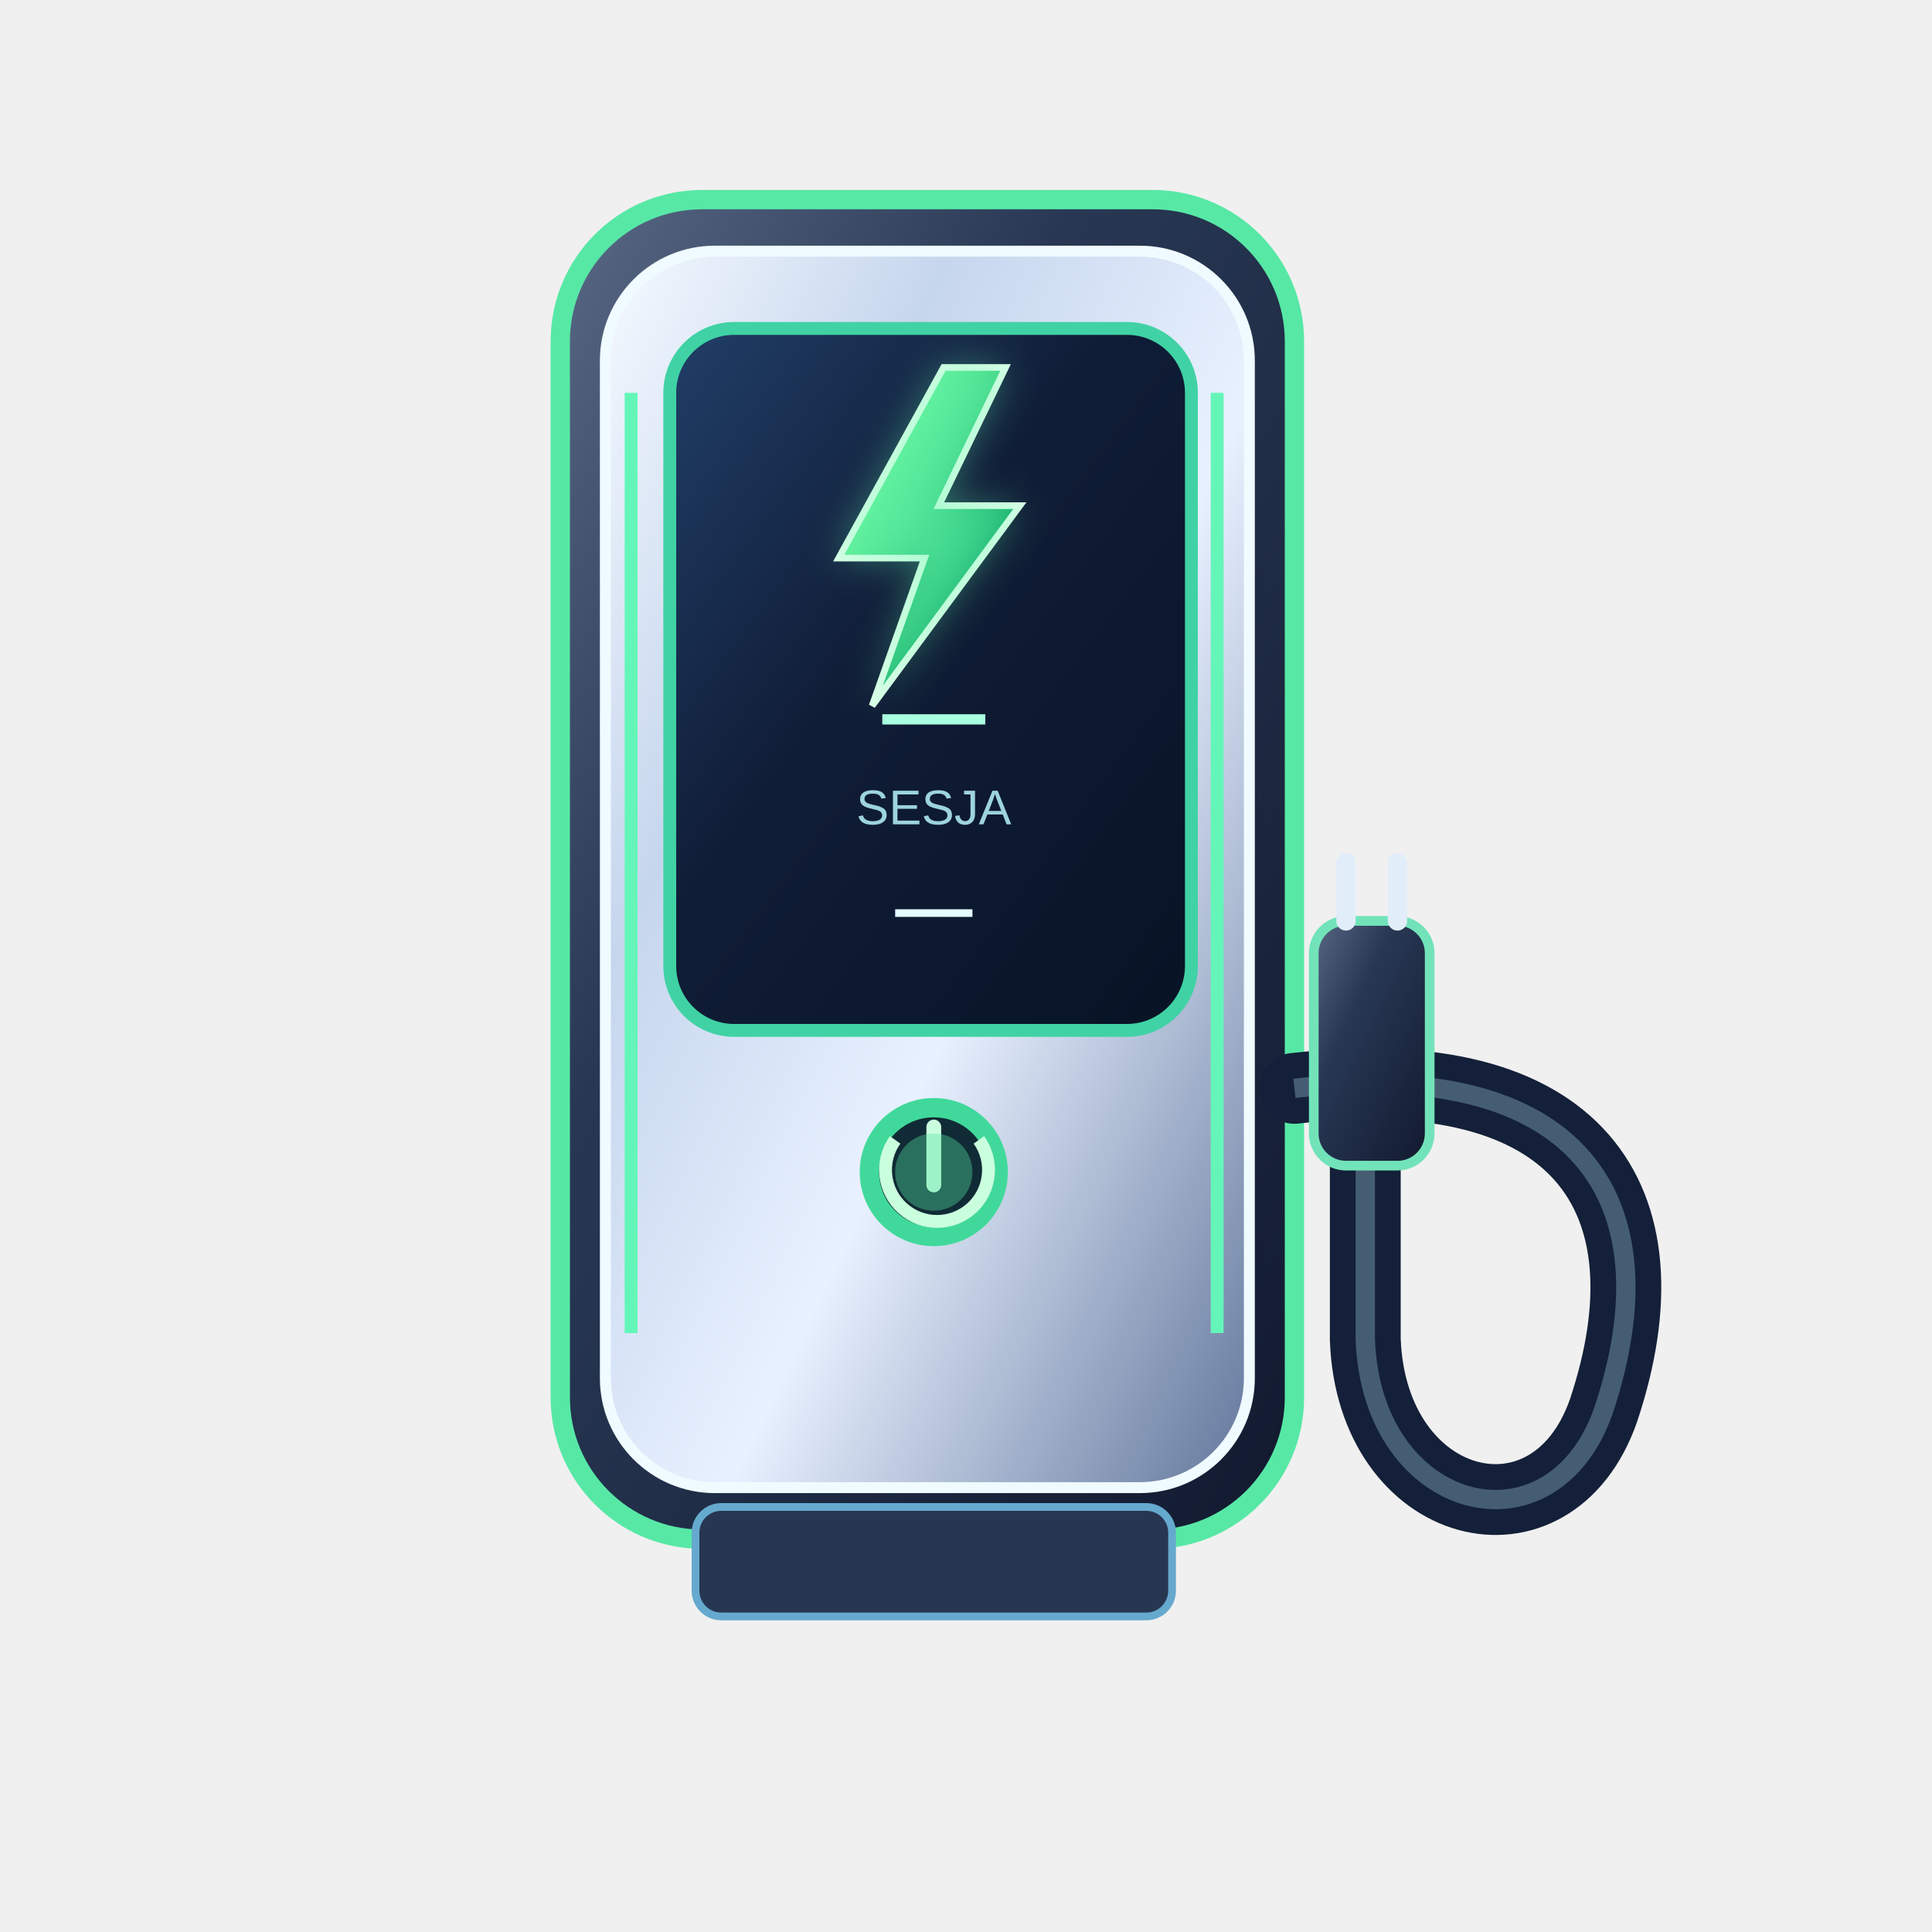
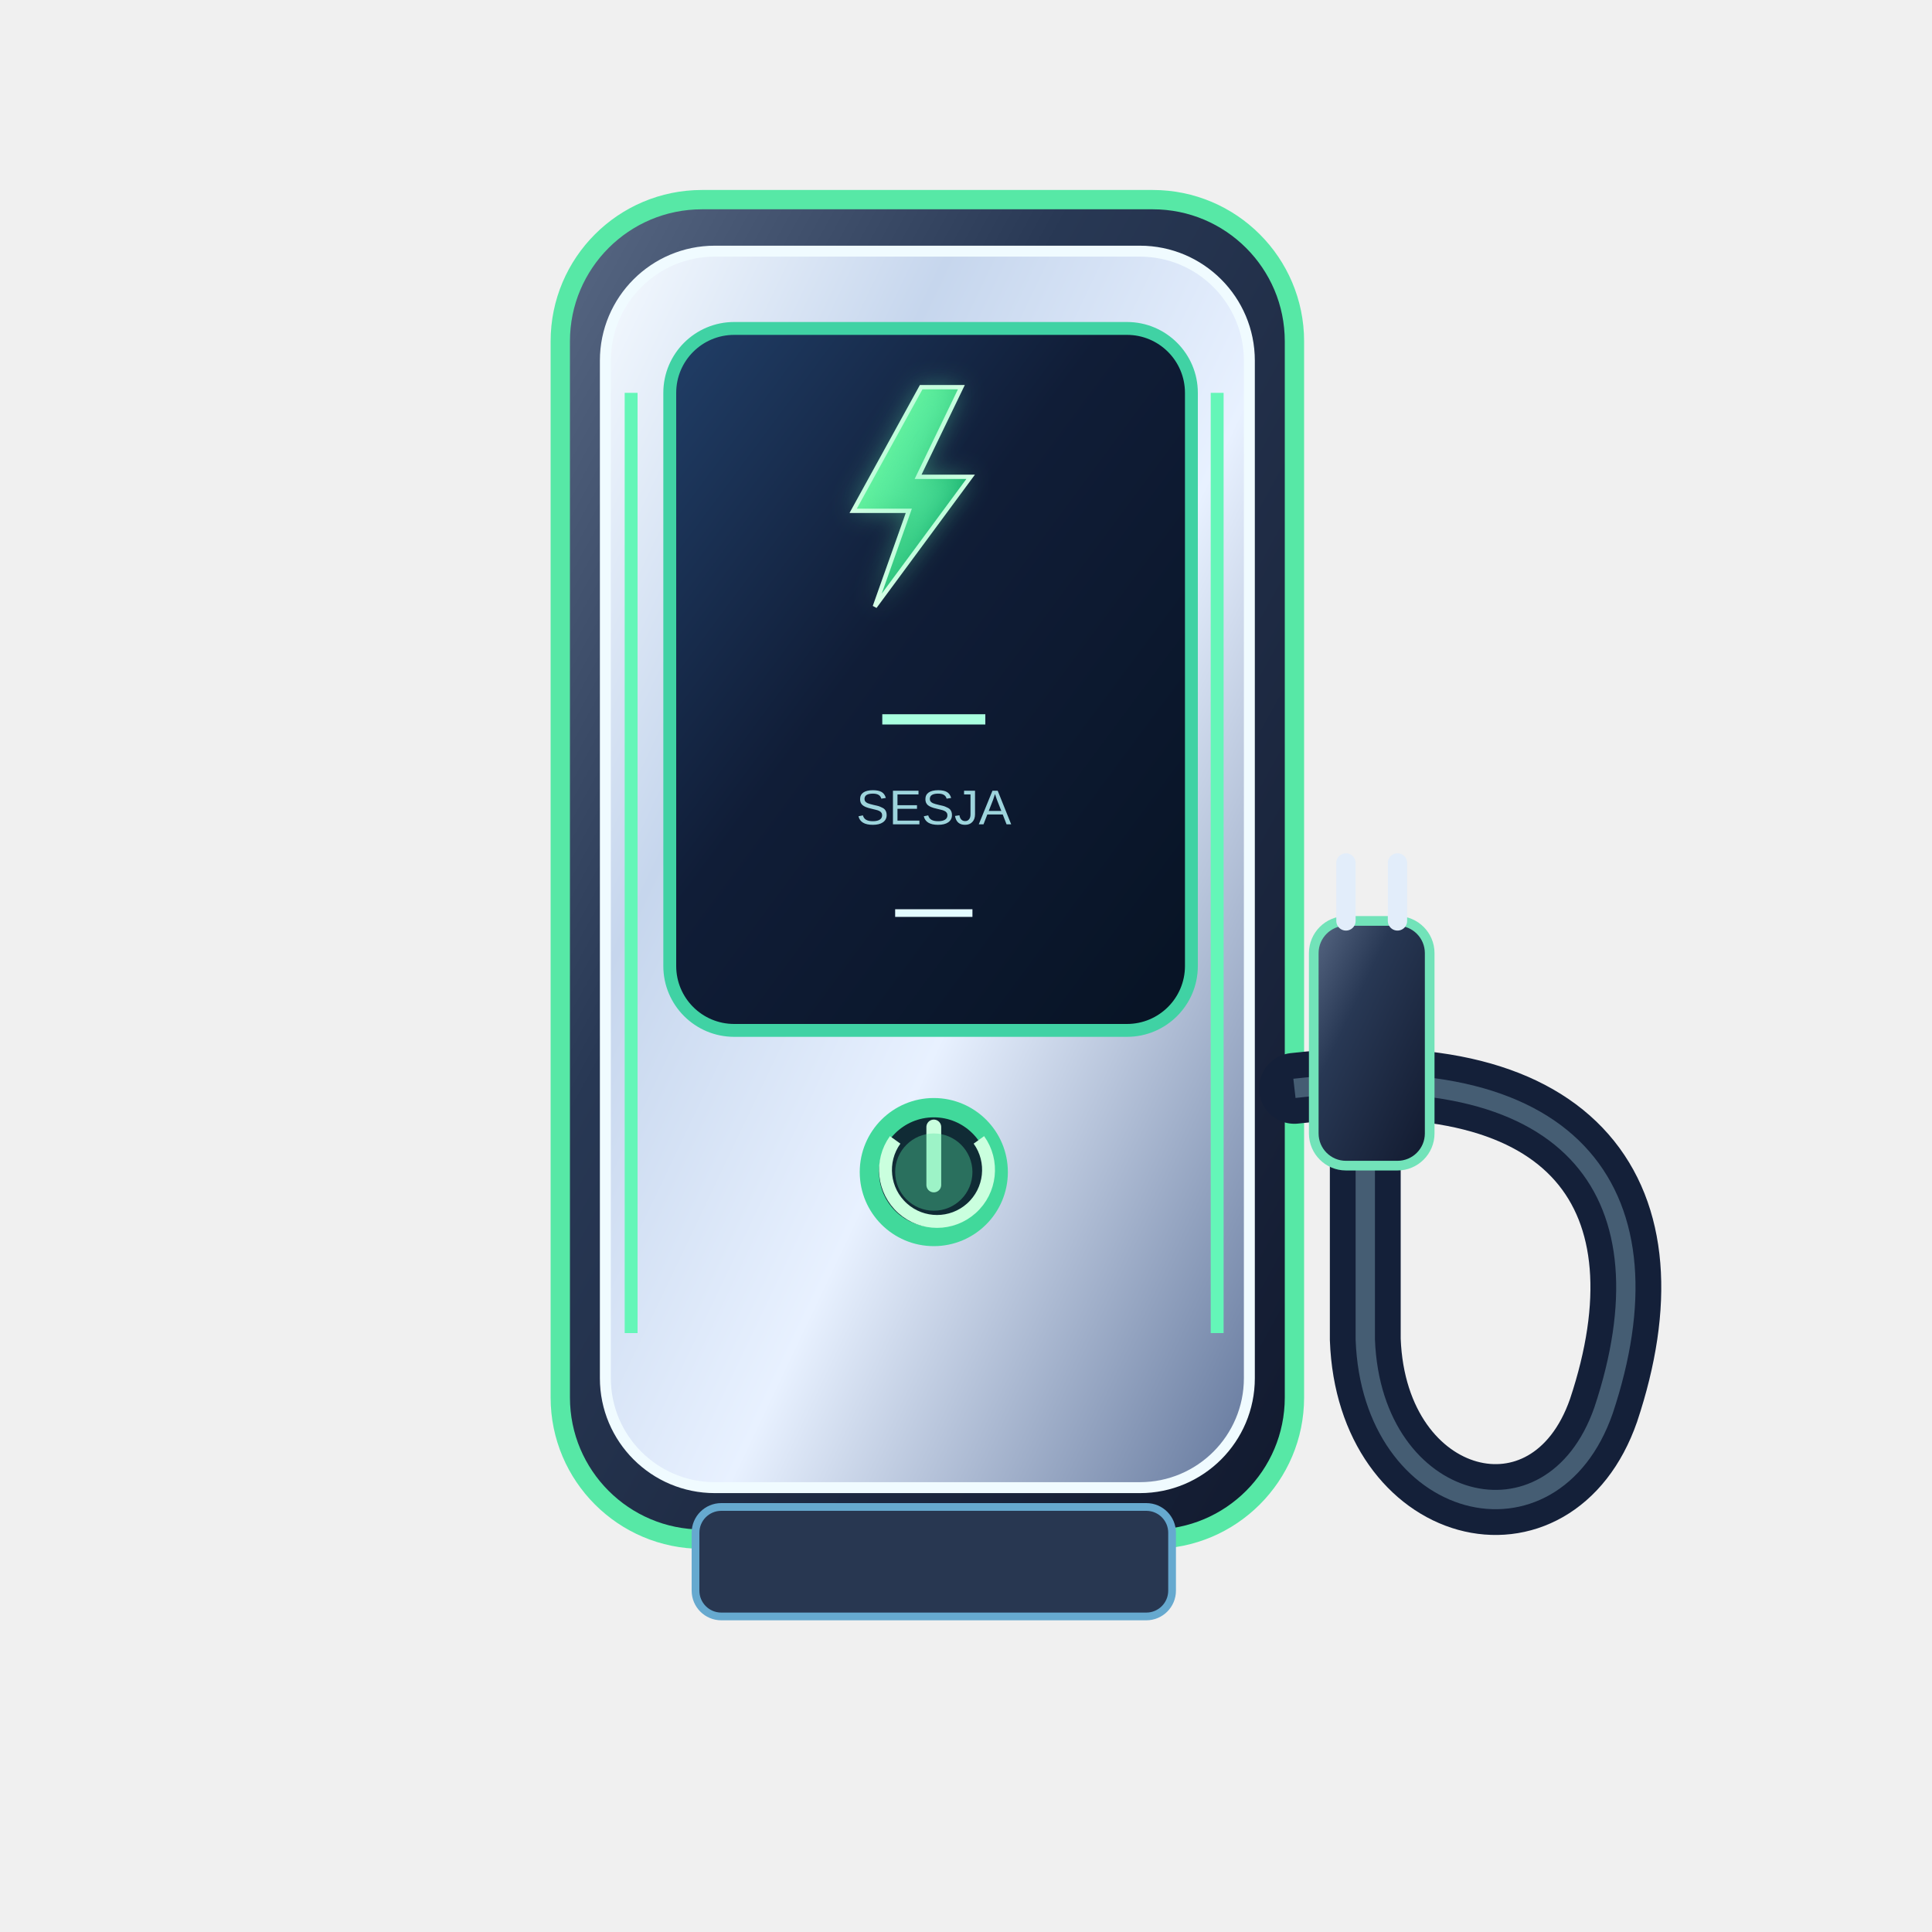
<svg xmlns="http://www.w3.org/2000/svg" width="300" height="300" viewBox="0 0 300 300" role="img" aria-label="Ładowarka pojazdu elektrycznego">
  <defs>
    <linearGradient id="ev-metal" x1="0" y1="0" x2="1" y2=".92">
      <stop stop-color="#f5faff" />
      <stop offset=".29" stop-color="#c6d6ed" />
      <stop offset=".6" stop-color="#e8f1ff" />
      <stop offset="1" stop-color="#6f82a5" />
    </linearGradient>
    <linearGradient id="ev-metal-dark" x1="0" y1="0" x2="1" y2="1">
      <stop stop-color="#596985" />
      <stop offset=".35" stop-color="#283854" />
      <stop offset="1" stop-color="#11192e" />
    </linearGradient>
    <linearGradient id="ev-glass" x1="0" y1="0" x2="1" y2="1">
      <stop stop-color="#213f68" />
      <stop offset=".42" stop-color="#101d37" />
      <stop offset="1" stop-color="#071324" />
    </linearGradient>
    <linearGradient id="ev-blue" x1="0" y1="0" x2=".9" y2="1">
      <stop stop-color="#a1f7ff" />
      <stop offset=".25" stop-color="#39c6ff" />
      <stop offset=".7" stop-color="#145ee0" />
      <stop offset="1" stop-color="#153883" />
    </linearGradient>
    <linearGradient id="ev-green" x1="0" y1="0" x2="1" y2="1">
      <stop stop-color="#bbffd5" />
      <stop offset=".24" stop-color="#6af7a0" />
      <stop offset=".75" stop-color="#12a96a" />
      <stop offset="1" stop-color="#075c5c" />
    </linearGradient>
    <linearGradient id="ev-orange" x1="0" y1="0" x2="1" y2="1">
      <stop stop-color="#ffef8d" />
      <stop offset=".28" stop-color="#ffc448" />
      <stop offset=".66" stop-color="#ff7c32" />
      <stop offset="1" stop-color="#f23a46" />
    </linearGradient>
    <linearGradient id="ev-roof" x1="0" y1="0" x2=".8" y2="1">
      <stop stop-color="#5d708e" />
      <stop offset=".5" stop-color="#2c3b57" />
      <stop offset="1" stop-color="#152039" />
    </linearGradient>
    <filter id="ev-glow" x="-65%" y="-65%" width="230%" height="230%">
      <feGaussianBlur stdDeviation="4" />
    </filter>
    <filter id="ev-soft" x="-50%" y="-50%" width="200%" height="200%">
      <feGaussianBlur stdDeviation="2" />
    </filter>
  </defs>
  <style>@keyframes ss-ev-charge{0%,100%{opacity:1}50%{opacity:.45}}.ss-ev-charging{animation:ss-ev-charge 1.6s ease-in-out infinite}@media(prefers-reduced-motion:reduce){.ss-ev-charging{animation:none}}</style>
  <g id="ev-charger-case">
    <rect x="87" y="31" width="114" height="208" rx="22" fill="url(#ev-metal-dark)" stroke="#57e8a6" stroke-width="3" />
    <rect x="94" y="39" width="100" height="192" rx="17" fill="url(#ev-metal)" stroke="#f0fbff" stroke-width="1.7" />
    <rect x="104" y="51" width="81" height="109" rx="10" fill="url(#ev-glass)" stroke="#40d2a4" stroke-width="2" />
    <path d="M98 61 V207" stroke="#43efad" stroke-width="4" opacity=".5" filter="url(#ev-glow)" />
    <path d="M98 61 V207" stroke="#64f6b8" stroke-width="2" />
    <path d="M189 61 V207" stroke="#43efad" stroke-width="4" opacity=".5" filter="url(#ev-glow)" />
    <path d="M189 61 V207" stroke="#64f6b8" stroke-width="2" />
  </g>
  <g id="ev-charger-display">
-     <g id="ev-bolt" transform="translate(37 6) scale(.74)">
+     <g id="ev-bolt" transform="translate(72 27) scale(.48)">
      <path d="M148 69 L126 109 H144 L133 140 L164 98 H147 L161 69 Z" fill="url(#ev-green)" stroke="#d9ffe7" stroke-width="1.4" />
      <path d="M148 69 L126 109 H144 L133 140 L164 98 H147 L161 69 Z" fill="#60f6ad" opacity=".4" filter="url(#ev-glow)" />
    </g>
    <text id="ev-power-text" x="145" y="116" text-anchor="middle" fill="#a9ffdf" font-family="Arial,sans-serif" font-size="16" font-weight="bold">—</text>
    <text x="145" y="128" text-anchor="middle" fill="#9dd4dc" font-family="Arial,sans-serif" font-size="7.6">SESJA</text>
    <text id="ev-session-text" x="145" y="145" text-anchor="middle" fill="#e3fbff" font-family="Arial,sans-serif" font-size="12" font-weight="bold">—</text>
    <circle id="ev-led-glow" cx="145" cy="182" r="10" fill="#102b35" stroke="#41d99b" stroke-width="3" />
    <path id="ev-status-glyph" d="M145 175 V184" stroke="#caffde" stroke-width="2.3" stroke-linecap="round" />
    <path d="M139 177 A8 8 0 1 0 152 177" fill="none" stroke="#caffde" stroke-width="2" />
  </g>
  <g id="ev-status-ring">
    <circle id="ev-led" cx="145" cy="182" r="6" fill="#54dfa0" opacity=".38" />
  </g>
  <g id="ev-alarm" visibility="hidden">
    <path d="M177 178 l9 16 h-18Z" fill="#f04444" />
    <text x="177" y="191" text-anchor="middle" font-family="Arial" font-size="12" font-weight="bold" fill="white">!</text>
  </g>
  <g id="ev-charging-cable">
    <path d="M201 169 C245 164 260 186 249 219 C241 242 213 235 212 208 V170" stroke="#142039" stroke-width="11" fill="none" stroke-linecap="round" />
    <path d="M201 169 C245 164 260 186 249 219 C241 242 213 235 212 208 V170" stroke="#5a768b" stroke-width="3" fill="none" opacity=".7" />
    <rect x="204" y="143" width="18" height="38" rx="5" fill="url(#ev-metal-dark)" stroke="#72e3b9" stroke-width="1.5" />
    <path d="M209 143 V134 M217 143 V134" stroke="#e2edfa" stroke-width="3" stroke-linecap="round" />
  </g>
  <g id="ev-feet">
    <rect x="108" y="234" width="74" height="17" rx="4" fill="#283751" stroke="#66a9cf" stroke-width="1.2" />
  </g>
</svg>
